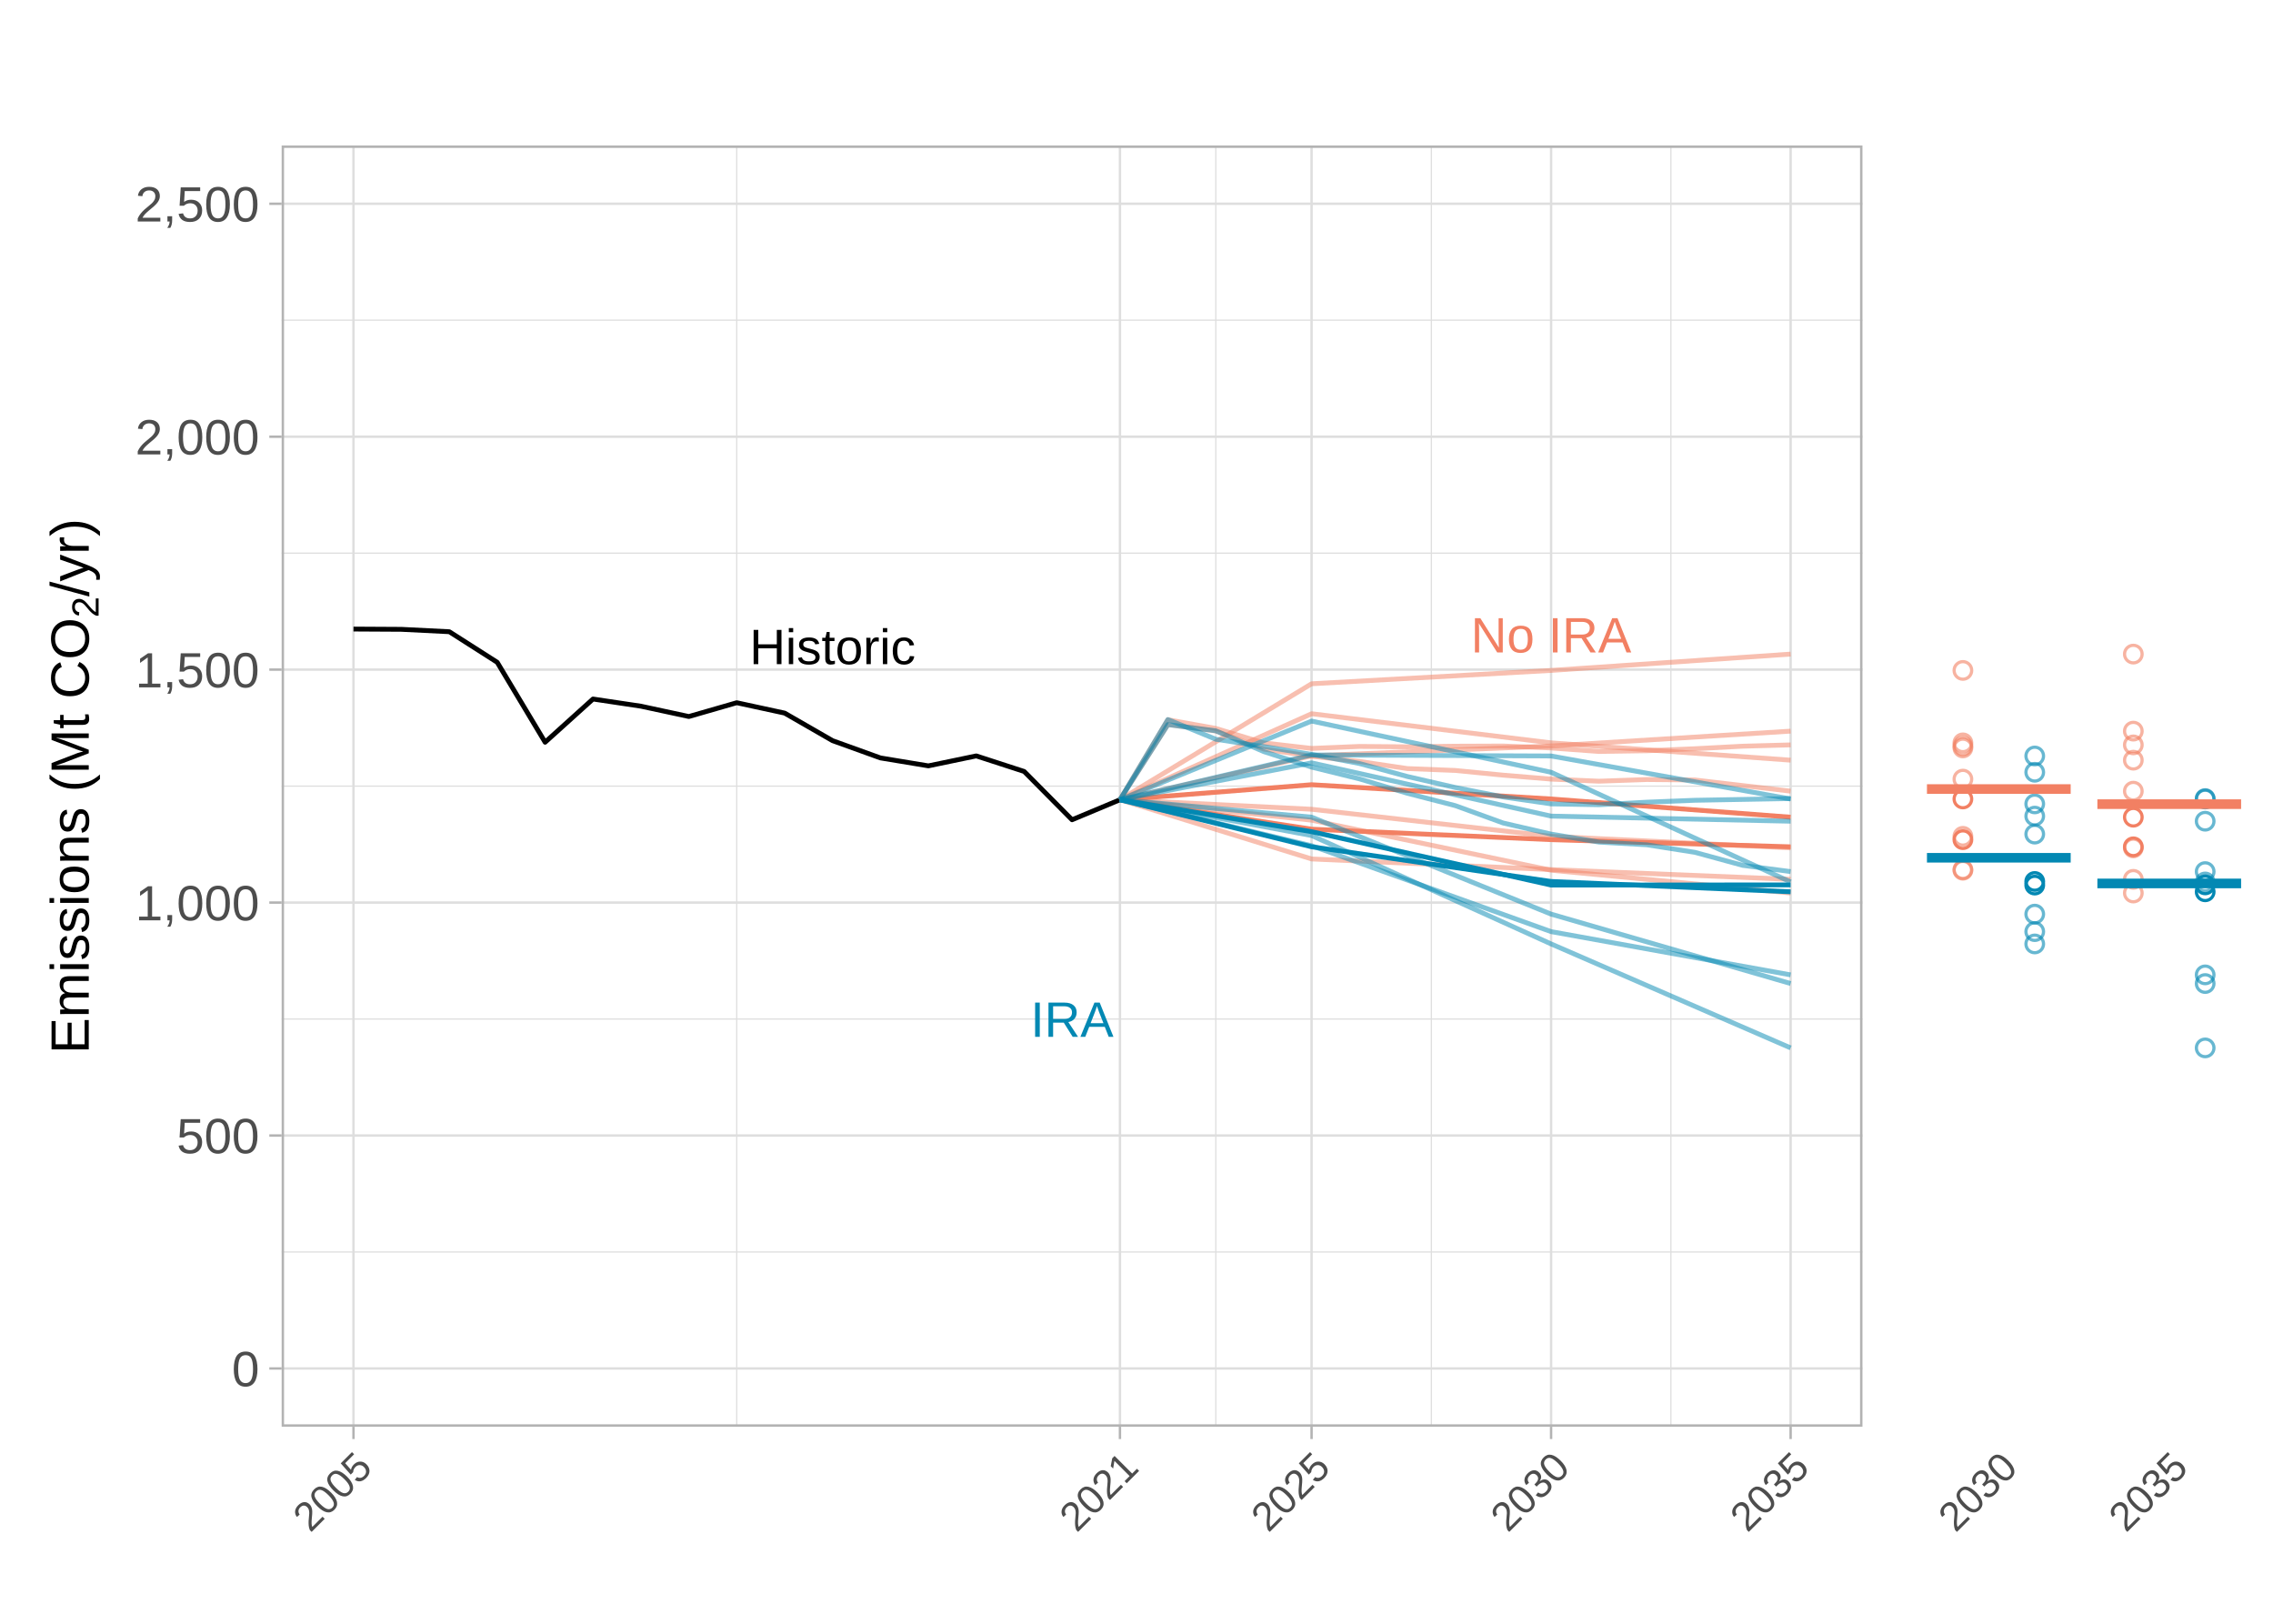
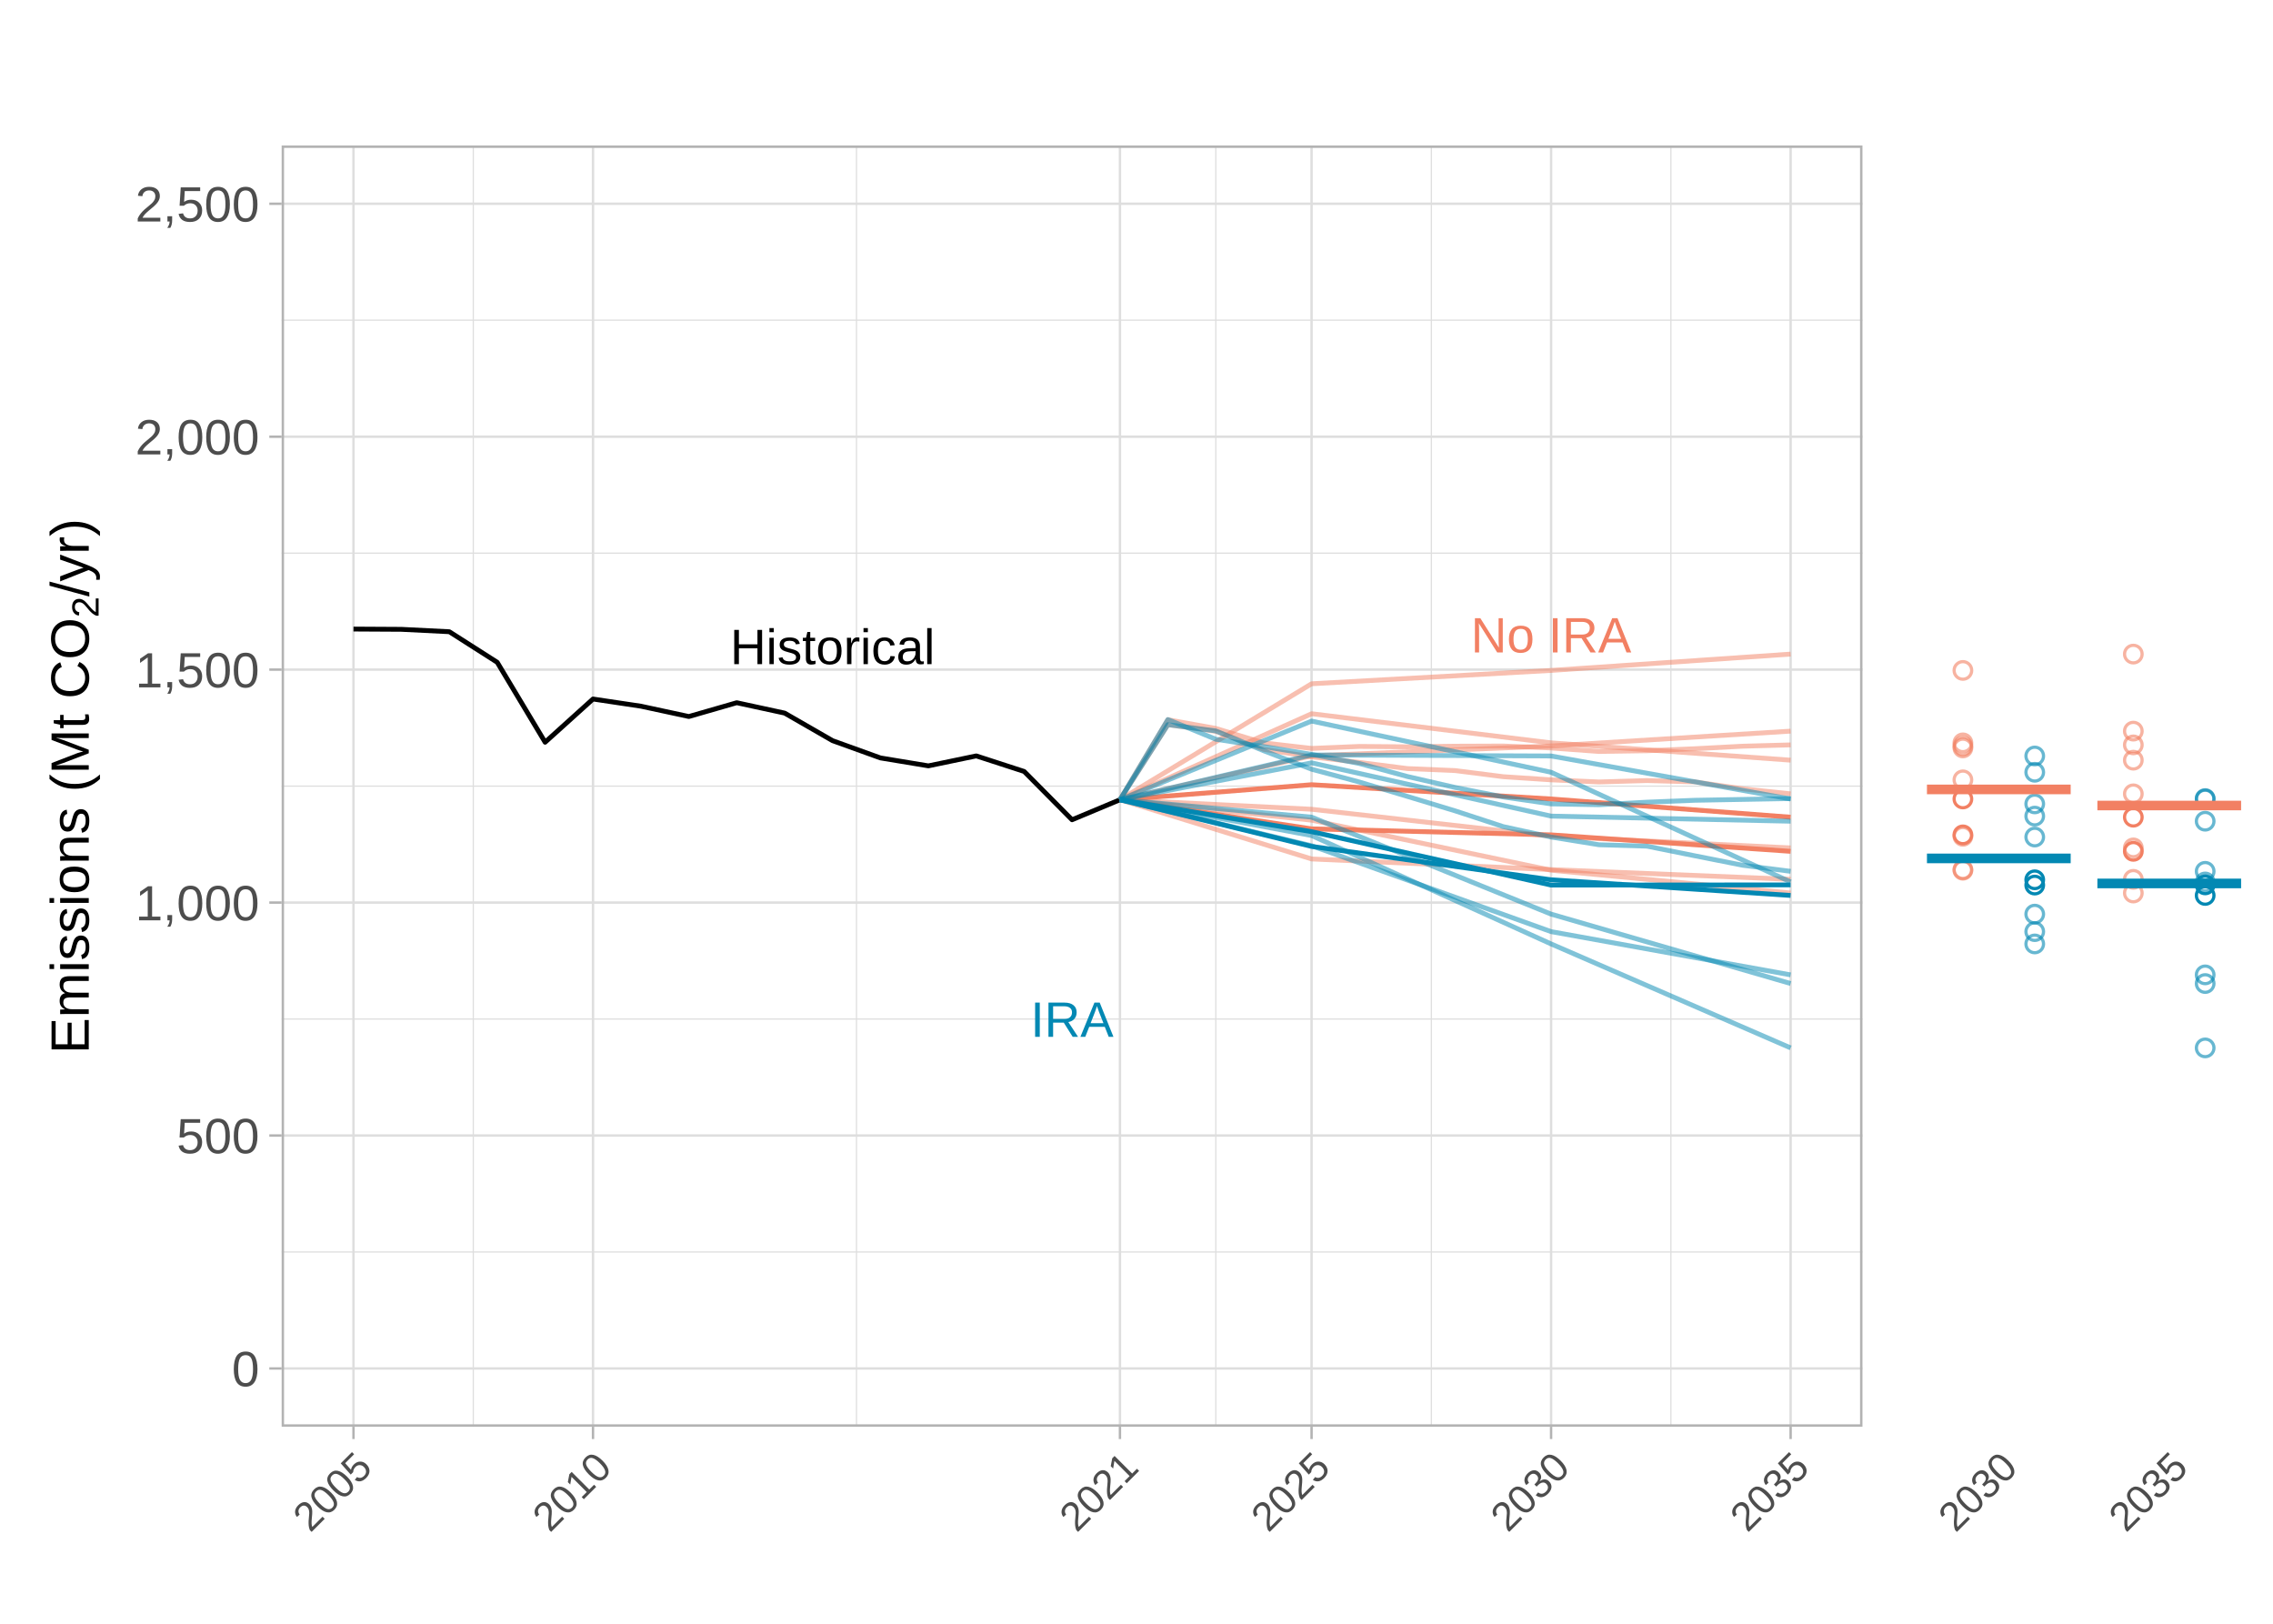
<svg xmlns="http://www.w3.org/2000/svg" class="svglite" width="504.00pt" height="360.00pt" viewBox="0 0 504.00 360.00">
  <defs>
    <style type="text/css">
    .svglite line, .svglite polyline, .svglite polygon, .svglite path, .svglite rect, .svglite circle {
      fill: none;
      stroke: #000000;
      stroke-linecap: round;
      stroke-linejoin: round;
      stroke-miterlimit: 10.00;
    }
    .svglite text {
      white-space: pre;
    }
  </style>
  </defs>
  <rect width="100%" height="100%" style="stroke: none; fill: #FFFFFF;" />
  <defs>
    <clipPath id="cpMC4wMHw1MDQuMDB8MC4wMHwzNjAuMDA=">
      <rect x="0.00" y="0.00" width="504.00" height="360.00" />
    </clipPath>
  </defs>
  <g clip-path="url(#cpMC4wMHw1MDQuMDB8MC4wMHwzNjAuMDA=)">
    <rect x="0" y="0.00" width="504.00" height="360.00" style="stroke-width: 1.07; stroke: #FFFFFF; fill: #FFFFFF;" />
  </g>
  <defs>
    <clipPath id="cpNS40OHw0MjIuOTR8NS40OHwzNTQuNTI=">
      <rect x="5.48" y="5.48" width="417.46" height="349.04" />
    </clipPath>
  </defs>
  <g clip-path="url(#cpNS40OHw0MjIuOTR8NS40OHwzNTQuNTI=)">
    <rect x="5.48" y="5.48" width="417.46" height="349.04" style="stroke-width: 1.07; stroke: #FFFFFF; fill: #FFFFFF;" />
  </g>
  <g clip-path="url(#cpMC4wMHw1MDQuMDB8MC4wMHwzNjAuMDA=)">
</g>
  <defs>
    <clipPath id="cpNjIuNDV8NDEyLjk3fDMyLjI2fDMxNi4zMg==">
      <rect x="62.45" y="32.26" width="350.52" height="284.06" />
    </clipPath>
  </defs>
  <g clip-path="url(#cpNjIuNDV8NDEyLjk3fDMyLjI2fDMxNi4zMg==)">
    <rect x="62.45" y="32.26" width="350.52" height="284.06" style="stroke-width: 1.07; stroke: none; fill: #FFFFFF;" />
    <polyline points="62.45,277.58 412.97,277.58 " style="stroke-width: 0.27; stroke: #DEDEDE; stroke-linecap: butt;" />
    <polyline points="62.45,225.93 412.97,225.93 " style="stroke-width: 0.27; stroke: #DEDEDE; stroke-linecap: butt;" />
    <polyline points="62.45,174.29 412.97,174.29 " style="stroke-width: 0.27; stroke: #DEDEDE; stroke-linecap: butt;" />
    <polyline points="62.45,122.64 412.97,122.64 " style="stroke-width: 0.27; stroke: #DEDEDE; stroke-linecap: butt;" />
    <polyline points="62.45,70.99 412.97,70.99 " style="stroke-width: 0.27; stroke: #DEDEDE; stroke-linecap: butt;" />
-     <polyline points="163.36,316.32 163.36,32.26 " style="stroke-width: 0.27; stroke: #DEDEDE; stroke-linecap: butt;" />
+     <polyline points="104.94,316.32 104.94,32.26 " style="stroke-width: 0.27; stroke: #DEDEDE; stroke-linecap: butt;" />
+     <polyline points="189.91,316.32 189.91,32.26 " style="stroke-width: 0.27; stroke: #DEDEDE; stroke-linecap: butt;" />
    <polyline points="269.58,316.32 269.58,32.26 " style="stroke-width: 0.27; stroke: #DEDEDE; stroke-linecap: butt;" />
    <polyline points="317.38,316.32 317.38,32.26 " style="stroke-width: 0.27; stroke: #DEDEDE; stroke-linecap: butt;" />
    <polyline points="370.49,316.32 370.49,32.26 " style="stroke-width: 0.27; stroke: #DEDEDE; stroke-linecap: butt;" />
    <polyline points="62.45,303.40 412.97,303.40 " style="stroke-width: 0.53; stroke: #DEDEDE; stroke-linecap: butt;" />
    <polyline points="62.45,251.76 412.97,251.76 " style="stroke-width: 0.53; stroke: #DEDEDE; stroke-linecap: butt;" />
    <polyline points="62.45,200.11 412.97,200.11 " style="stroke-width: 0.53; stroke: #DEDEDE; stroke-linecap: butt;" />
    <polyline points="62.45,148.46 412.97,148.46 " style="stroke-width: 0.53; stroke: #DEDEDE; stroke-linecap: butt;" />
    <polyline points="62.45,96.82 412.97,96.82 " style="stroke-width: 0.53; stroke: #DEDEDE; stroke-linecap: butt;" />
    <polyline points="62.45,45.17 412.97,45.17 " style="stroke-width: 0.53; stroke: #DEDEDE; stroke-linecap: butt;" />
    <polyline points="78.38,316.32 78.38,32.26 " style="stroke-width: 0.53; stroke: #DEDEDE; stroke-linecap: butt;" />
+     <polyline points="131.49,316.32 131.49,32.26 " style="stroke-width: 0.53; stroke: #DEDEDE; stroke-linecap: butt;" />
    <polyline points="248.33,316.32 248.33,32.26 " style="stroke-width: 0.53; stroke: #DEDEDE; stroke-linecap: butt;" />
    <polyline points="290.82,316.32 290.82,32.26 " style="stroke-width: 0.53; stroke: #DEDEDE; stroke-linecap: butt;" />
    <polyline points="343.93,316.32 343.93,32.26 " style="stroke-width: 0.53; stroke: #DEDEDE; stroke-linecap: butt;" />
    <polyline points="397.04,316.32 397.04,32.26 " style="stroke-width: 0.53; stroke: #DEDEDE; stroke-linecap: butt;" />
    <polyline points="78.38,139.47 89.00,139.53 99.63,140.06 110.25,146.84 120.87,164.56 131.49,154.98 142.11,156.57 152.74,158.86 163.36,155.80 173.98,158.10 184.60,164.21 195.22,168.04 205.85,169.80 216.47,167.59 227.09,171.04 237.71,181.75 248.33,177.31 " style="stroke-width: 1.07; stroke-linecap: butt;" />
    <polyline points="248.33,177.31 290.82,173.98 343.93,177.14 397.04,181.18 " style="stroke-width: 1.07; stroke: #F28063; stroke-linecap: butt;" />
    <polyline points="248.33,177.31 290.82,179.42 343.93,185.42 397.04,187.99 " style="stroke-width: 1.07; stroke: #F28063; stroke-opacity: 0.50; stroke-linecap: butt;" />
    <polyline points="248.33,177.31 290.82,151.60 343.93,148.64 397.04,145.02 " style="stroke-width: 1.07; stroke: #F28063; stroke-opacity: 0.50; stroke-linecap: butt;" />
-     <polyline points="248.33,177.31 290.82,183.84 343.93,186.16 397.04,187.75 " style="stroke-width: 1.07; stroke: #F28063; stroke-linecap: butt;" />
+     <polyline points="248.33,177.31 290.82,183.77 343.93,185.10 397.04,188.75 " style="stroke-width: 1.07; stroke: #F28063; stroke-linecap: butt;" />
    <polyline points="248.33,177.31 290.82,167.56 343.93,165.39 397.04,162.10 " style="stroke-width: 1.07; stroke: #F28063; stroke-opacity: 0.50; stroke-linecap: butt;" />
    <polyline points="248.33,177.31 290.82,190.44 343.93,192.80 397.04,194.96 " style="stroke-width: 1.07; stroke: #F28063; stroke-opacity: 0.50; stroke-linecap: butt;" />
-     <polyline points="248.33,177.31 258.96,160.64 269.58,162.07 280.20,166.07 290.82,167.67 301.44,168.82 312.06,170.40 322.69,170.82 333.31,171.86 343.93,172.74 354.55,173.20 365.17,172.83 375.80,172.93 386.42,174.17 397.04,175.41 " style="stroke-width: 1.07; stroke: #F28063; stroke-opacity: 0.50; stroke-linecap: butt;" />
+     <polyline points="248.33,177.31 258.96,160.67 269.58,162.14 280.20,166.14 290.82,167.79 301.44,169.04 312.06,170.40 322.69,170.85 333.31,172.20 343.93,172.90 354.55,173.37 365.17,173.06 375.80,173.35 386.42,174.89 397.04,176.00 " style="stroke-width: 1.07; stroke: #F28063; stroke-opacity: 0.50; stroke-linecap: butt;" />
    <polyline points="248.33,177.31 290.82,158.24 343.93,164.70 397.04,168.54 " style="stroke-width: 1.07; stroke: #F28063; stroke-opacity: 0.50; stroke-linecap: butt;" />
    <polyline points="248.33,177.31 290.82,181.84 343.93,192.94 397.04,197.99 " style="stroke-width: 1.07; stroke: #F28063; stroke-opacity: 0.50; stroke-linecap: butt;" />
    <polyline points="248.33,177.31 258.96,159.57 269.58,161.50 280.20,164.71 290.82,165.93 301.44,165.49 312.06,165.58 322.69,165.44 333.31,165.40 343.93,165.83 354.55,166.61 365.17,166.45 375.80,166.00 386.42,165.44 397.04,165.15 " style="stroke-width: 1.07; stroke: #F28063; stroke-opacity: 0.50; stroke-linecap: butt;" />
    <polyline points="248.33,177.31 290.82,184.39 343.93,196.23 397.04,196.19 " style="stroke-width: 1.07; stroke: #0388B3; stroke-linecap: butt;" />
    <polyline points="248.33,177.31 290.82,181.17 343.93,202.67 397.04,218.06 " style="stroke-width: 1.07; stroke: #0388B3; stroke-opacity: 0.50; stroke-linecap: butt;" />
    <polyline points="248.33,177.31 290.82,169.13 343.93,180.94 397.04,182.07 " style="stroke-width: 1.07; stroke: #0388B3; stroke-opacity: 0.50; stroke-linecap: butt;" />
-     <polyline points="248.33,177.31 290.82,187.74 343.93,195.43 397.04,197.72 " style="stroke-width: 1.07; stroke: #0388B3; stroke-linecap: butt;" />
+     <polyline points="248.33,177.31 290.82,187.66 343.93,195.06 397.04,198.53 " style="stroke-width: 1.07; stroke: #0388B3; stroke-linecap: butt;" />
    <polyline points="248.33,177.31 290.82,167.38 343.93,167.61 397.04,177.15 " style="stroke-width: 1.07; stroke: #0388B3; stroke-opacity: 0.50; stroke-linecap: butt;" />
    <polyline points="248.33,177.31 290.82,187.51 343.93,206.55 397.04,216.14 " style="stroke-width: 1.07; stroke: #0388B3; stroke-opacity: 0.50; stroke-linecap: butt;" />
-     <polyline points="248.33,177.31 258.96,160.66 269.58,162.03 280.20,166.63 290.82,170.08 301.44,172.69 312.06,175.88 322.69,178.62 333.31,182.47 343.93,184.93 354.55,186.70 365.17,187.30 375.80,188.97 386.42,191.86 397.04,193.24 " style="stroke-width: 1.07; stroke: #0388B3; stroke-opacity: 0.50; stroke-linecap: butt;" />
+     <polyline points="248.33,177.31 258.96,160.67 269.58,162.05 280.20,166.45 290.82,170.54 301.44,173.39 312.06,176.57 322.69,179.79 333.31,183.27 343.93,185.58 354.55,187.29 365.17,187.60 375.80,189.74 386.42,191.84 397.04,193.18 " style="stroke-width: 1.07; stroke: #0388B3; stroke-opacity: 0.50; stroke-linecap: butt;" />
    <polyline points="248.33,177.31 290.82,159.87 343.93,171.22 397.04,195.54 " style="stroke-width: 1.07; stroke: #0388B3; stroke-opacity: 0.50; stroke-linecap: butt;" />
    <polyline points="248.33,177.31 290.82,185.25 343.93,209.28 397.04,232.33 " style="stroke-width: 1.07; stroke: #0388B3; stroke-opacity: 0.50; stroke-linecap: butt;" />
    <polyline points="248.33,177.31 258.96,159.53 269.58,163.90 280.20,165.52 290.82,167.26 301.44,169.28 312.06,172.16 322.69,174.60 333.31,176.69 343.93,178.23 354.55,178.42 365.17,177.85 375.80,177.43 386.42,177.24 397.04,177.05 " style="stroke-width: 1.07; stroke: #0388B3; stroke-opacity: 0.50; stroke-linecap: butt;" />
-     <text x="184.60" y="147.25" text-anchor="middle" style="font-size: 11.04px; font-family: &quot;Arial&quot;;" textLength="36.76px" lengthAdjust="spacingAndGlyphs">Historic</text>
+     <text x="184.60" y="147.25" text-anchor="middle" style="font-size: 11.04px; font-family: &quot;Arial&quot;;" textLength="45.35px" lengthAdjust="spacingAndGlyphs">Historical</text>
    <text x="343.93" y="144.66" text-anchor="middle" style="font-size: 11.04px;fill: #F28063; font-family: &quot;Arial&quot;;" textLength="35.55px" lengthAdjust="spacingAndGlyphs">No IRA</text>
    <text x="237.71" y="229.88" text-anchor="middle" style="font-size: 11.04px;fill: #0388B3; font-family: &quot;Arial&quot;;" textLength="18.39px" lengthAdjust="spacingAndGlyphs">IRA</text>
    <rect x="62.45" y="32.26" width="350.52" height="284.06" style="stroke-width: 1.07; stroke: #B3B3B3;" />
  </g>
  <g clip-path="url(#cpMC4wMHw1MDQuMDB8MC4wMHwzNjAuMDA=)">
    <text x="57.52" y="307.34" text-anchor="end" style="font-size: 11.00px;fill: #4D4D4D; font-family: &quot;Arial&quot;;" textLength="6.12px" lengthAdjust="spacingAndGlyphs">0</text>
    <text x="57.52" y="255.69" text-anchor="end" style="font-size: 11.00px;fill: #4D4D4D; font-family: &quot;Arial&quot;;" textLength="18.36px" lengthAdjust="spacingAndGlyphs">500</text>
    <text x="57.52" y="204.05" text-anchor="end" style="font-size: 11.00px;fill: #4D4D4D; font-family: &quot;Arial&quot;;" textLength="27.54px" lengthAdjust="spacingAndGlyphs">1,000</text>
    <text x="57.52" y="152.40" text-anchor="end" style="font-size: 11.00px;fill: #4D4D4D; font-family: &quot;Arial&quot;;" textLength="27.54px" lengthAdjust="spacingAndGlyphs">1,500</text>
    <text x="57.52" y="100.75" text-anchor="end" style="font-size: 11.00px;fill: #4D4D4D; font-family: &quot;Arial&quot;;" textLength="27.54px" lengthAdjust="spacingAndGlyphs">2,000</text>
    <text x="57.52" y="49.11" text-anchor="end" style="font-size: 11.00px;fill: #4D4D4D; font-family: &quot;Arial&quot;;" textLength="27.54px" lengthAdjust="spacingAndGlyphs">2,500</text>
    <polyline points="59.71,303.40 62.45,303.40 " style="stroke-width: 0.53; stroke: #B3B3B3; stroke-linecap: butt;" />
    <polyline points="59.71,251.76 62.45,251.76 " style="stroke-width: 0.53; stroke: #B3B3B3; stroke-linecap: butt;" />
    <polyline points="59.71,200.11 62.45,200.11 " style="stroke-width: 0.53; stroke: #B3B3B3; stroke-linecap: butt;" />
    <polyline points="59.71,148.46 62.45,148.46 " style="stroke-width: 0.53; stroke: #B3B3B3; stroke-linecap: butt;" />
    <polyline points="59.71,96.82 62.45,96.82 " style="stroke-width: 0.53; stroke: #B3B3B3; stroke-linecap: butt;" />
    <polyline points="59.71,45.17 62.45,45.17 " style="stroke-width: 0.53; stroke: #B3B3B3; stroke-linecap: butt;" />
    <polyline points="78.38,319.05 78.38,316.32 " style="stroke-width: 0.53; stroke: #B3B3B3; stroke-linecap: butt;" />
+     <polyline points="131.49,319.05 131.49,316.32 " style="stroke-width: 0.53; stroke: #B3B3B3; stroke-linecap: butt;" />
    <polyline points="248.33,319.05 248.33,316.32 " style="stroke-width: 0.53; stroke: #B3B3B3; stroke-linecap: butt;" />
    <polyline points="290.82,319.05 290.82,316.32 " style="stroke-width: 0.53; stroke: #B3B3B3; stroke-linecap: butt;" />
    <polyline points="343.93,319.05 343.93,316.32 " style="stroke-width: 0.53; stroke: #B3B3B3; stroke-linecap: butt;" />
    <polyline points="397.04,319.05 397.04,316.32 " style="stroke-width: 0.53; stroke: #B3B3B3; stroke-linecap: butt;" />
    <text transform="translate(82.94,325.80) rotate(-45)" text-anchor="end" style="font-size: 9.00px;fill: #4D4D4D; font-family: &quot;Arial&quot;;" textLength="20.02px" lengthAdjust="spacingAndGlyphs">2005</text>
+     <text transform="translate(136.05,325.80) rotate(-45)" text-anchor="end" style="font-size: 9.00px;fill: #4D4D4D; font-family: &quot;Arial&quot;;" textLength="20.02px" lengthAdjust="spacingAndGlyphs">2010</text>
    <text transform="translate(252.89,325.80) rotate(-45)" text-anchor="end" style="font-size: 9.00px;fill: #4D4D4D; font-family: &quot;Arial&quot;;" textLength="20.02px" lengthAdjust="spacingAndGlyphs">2021</text>
    <text transform="translate(295.38,325.80) rotate(-45)" text-anchor="end" style="font-size: 9.00px;fill: #4D4D4D; font-family: &quot;Arial&quot;;" textLength="20.02px" lengthAdjust="spacingAndGlyphs">2025</text>
    <text transform="translate(348.49,325.80) rotate(-45)" text-anchor="end" style="font-size: 9.00px;fill: #4D4D4D; font-family: &quot;Arial&quot;;" textLength="20.02px" lengthAdjust="spacingAndGlyphs">2030</text>
    <text transform="translate(401.60,325.80) rotate(-45)" text-anchor="end" style="font-size: 9.00px;fill: #4D4D4D; font-family: &quot;Arial&quot;;" textLength="20.02px" lengthAdjust="spacingAndGlyphs">2035</text>
    <text transform="translate(19.68,233.64) rotate(-90)" style="font-size: 12.00px; font-family: &quot;Arial&quot;;" textLength="87.36px" lengthAdjust="spacingAndGlyphs">Emissions (Mt C</text>
    <text transform="translate(19.68,146.27) rotate(-90)" style="font-size: 12.00px; font-family: &quot;Arial&quot;;" textLength="9.34px" lengthAdjust="spacingAndGlyphs">O</text>
    <text transform="translate(21.86,136.93) rotate(-90)" style="font-size: 8.40px; font-family: &quot;Arial&quot;;" textLength="4.67px" lengthAdjust="spacingAndGlyphs">2</text>
    <text transform="translate(19.68,132.27) rotate(-90)" style="font-size: 12.00px; font-family: &quot;Arial&quot;;" textLength="17.33px" lengthAdjust="spacingAndGlyphs">/yr)</text>
  </g>
  <defs>
    <clipPath id="cpNDIyLjk0fDQ2MC43M3w1LjQ4fDM1NC41Mg==">
      <rect x="422.94" y="5.48" width="37.79" height="349.04" />
    </clipPath>
  </defs>
  <g clip-path="url(#cpNDIyLjk0fDQ2MC43M3w1LjQ4fDM1NC41Mg==)">
    <rect x="422.94" y="5.48" width="37.79" height="349.04" style="stroke-width: 1.07; stroke: #FFFFFF; fill: #FFFFFF;" />
  </g>
  <g clip-path="url(#cpMC4wMHw1MDQuMDB8MC4wMHwzNjAuMDA=)">
</g>
  <defs>
    <clipPath id="cpNDI1LjY4fDQ2MC43M3wzMi4yNnwzMTYuMzI=">
      <rect x="425.68" y="32.26" width="35.05" height="284.06" />
    </clipPath>
  </defs>
  <g clip-path="url(#cpNDI1LjY4fDQ2MC43M3wzMi4yNnwzMTYuMzI=)">
    <rect x="425.68" y="32.26" width="35.05" height="284.06" style="stroke-width: 1.07; stroke: none; fill: #FFFFFF;" />
    <circle cx="451.17" cy="178.23" r="1.95" style="stroke-width: 0.71; stroke: #0388B3; stroke-opacity: 0.60;" />
    <circle cx="435.24" cy="165.83" r="1.95" style="stroke-width: 0.71; stroke: #F28063; stroke-opacity: 0.60;" />
    <circle cx="451.17" cy="202.67" r="1.95" style="stroke-width: 0.71; stroke: #0388B3; stroke-opacity: 0.60;" />
    <circle cx="435.24" cy="185.42" r="1.95" style="stroke-width: 0.71; stroke: #F28063; stroke-opacity: 0.60;" />
    <circle cx="451.17" cy="180.94" r="1.95" style="stroke-width: 0.71; stroke: #0388B3; stroke-opacity: 0.60;" />
    <circle cx="435.24" cy="148.64" r="1.95" style="stroke-width: 0.71; stroke: #F28063; stroke-opacity: 0.60;" />
-     <circle cx="451.17" cy="195.43" r="1.95" style="stroke-width: 0.71; stroke: #0388B3;" />
-     <circle cx="435.24" cy="186.16" r="1.95" style="stroke-width: 0.71; stroke: #F28063;" />
+     <circle cx="451.17" cy="195.06" r="1.95" style="stroke-width: 0.71; stroke: #0388B3;" />
+     <circle cx="435.24" cy="185.10" r="1.95" style="stroke-width: 0.71; stroke: #F28063;" />
    <circle cx="451.17" cy="167.61" r="1.95" style="stroke-width: 0.71; stroke: #0388B3; stroke-opacity: 0.60;" />
    <circle cx="435.24" cy="165.39" r="1.95" style="stroke-width: 0.71; stroke: #F28063; stroke-opacity: 0.60;" />
    <circle cx="451.17" cy="206.55" r="1.95" style="stroke-width: 0.71; stroke: #0388B3; stroke-opacity: 0.60;" />
    <circle cx="435.24" cy="192.80" r="1.95" style="stroke-width: 0.71; stroke: #F28063; stroke-opacity: 0.60;" />
-     <circle cx="451.17" cy="184.93" r="1.95" style="stroke-width: 0.71; stroke: #0388B3; stroke-opacity: 0.60;" />
-     <circle cx="435.24" cy="172.74" r="1.95" style="stroke-width: 0.71; stroke: #F28063; stroke-opacity: 0.60;" />
+     <circle cx="451.17" cy="185.58" r="1.95" style="stroke-width: 0.71; stroke: #0388B3; stroke-opacity: 0.60;" />
+     <circle cx="435.24" cy="172.90" r="1.95" style="stroke-width: 0.71; stroke: #F28063; stroke-opacity: 0.60;" />
    <circle cx="451.17" cy="171.22" r="1.95" style="stroke-width: 0.71; stroke: #0388B3; stroke-opacity: 0.60;" />
    <circle cx="435.24" cy="164.70" r="1.95" style="stroke-width: 0.71; stroke: #F28063; stroke-opacity: 0.60;" />
    <circle cx="451.17" cy="209.28" r="1.95" style="stroke-width: 0.71; stroke: #0388B3; stroke-opacity: 0.60;" />
    <circle cx="435.24" cy="192.94" r="1.95" style="stroke-width: 0.71; stroke: #F28063; stroke-opacity: 0.60;" />
    <circle cx="451.17" cy="196.23" r="1.95" style="stroke-width: 0.71; stroke: #0388B3;" />
    <circle cx="435.24" cy="177.14" r="1.95" style="stroke-width: 0.71; stroke: #F28063;" />
-     <line x1="427.27" y1="174.94" x2="459.14" y2="174.94" style="stroke-width: 2.13; stroke: #F28063; stroke-linecap: butt;" />
-     <line x1="427.27" y1="190.18" x2="459.14" y2="190.18" style="stroke-width: 2.13; stroke: #0388B3; stroke-linecap: butt;" />
+     <line x1="427.27" y1="175.02" x2="459.14" y2="175.02" style="stroke-width: 2.13; stroke: #F28063; stroke-linecap: butt;" />
+     <line x1="427.27" y1="190.32" x2="459.14" y2="190.32" style="stroke-width: 2.13; stroke: #0388B3; stroke-linecap: butt;" />
  </g>
  <g clip-path="url(#cpMC4wMHw1MDQuMDB8MC4wMHwzNjAuMDA=)">
    <text transform="translate(447.76,325.80) rotate(-45)" text-anchor="end" style="font-size: 9.00px;fill: #4D4D4D; font-family: &quot;Arial&quot;;" textLength="20.02px" lengthAdjust="spacingAndGlyphs">2030</text>
  </g>
  <defs>
    <clipPath id="cpNDYwLjczfDQ5OC41Mnw1LjQ4fDM1NC41Mg==">
      <rect x="460.73" y="5.48" width="37.79" height="349.04" />
    </clipPath>
  </defs>
  <g clip-path="url(#cpNDYwLjczfDQ5OC41Mnw1LjQ4fDM1NC41Mg==)">
    <rect x="460.73" y="5.48" width="37.79" height="349.04" style="stroke-width: 1.07; stroke: #FFFFFF; fill: #FFFFFF;" />
  </g>
  <g clip-path="url(#cpMC4wMHw1MDQuMDB8MC4wMHwzNjAuMDA=)">
</g>
  <defs>
    <clipPath id="cpNDYzLjQ3fDQ5OC41MnwzMi4yNnwzMTYuMzI=">
      <rect x="463.47" y="32.26" width="35.05" height="284.06" />
    </clipPath>
  </defs>
  <g clip-path="url(#cpNDYzLjQ3fDQ5OC41MnwzMi4yNnwzMTYuMzI=)">
    <rect x="463.47" y="32.26" width="35.05" height="284.06" style="stroke-width: 1.07; stroke: none; fill: #FFFFFF;" />
    <circle cx="488.96" cy="177.05" r="1.95" style="stroke-width: 0.71; stroke: #0388B3; stroke-opacity: 0.60;" />
    <circle cx="473.03" cy="165.15" r="1.95" style="stroke-width: 0.71; stroke: #F28063; stroke-opacity: 0.60;" />
    <circle cx="488.96" cy="218.06" r="1.95" style="stroke-width: 0.71; stroke: #0388B3; stroke-opacity: 0.60;" />
    <circle cx="473.03" cy="187.99" r="1.95" style="stroke-width: 0.71; stroke: #F28063; stroke-opacity: 0.60;" />
    <circle cx="488.96" cy="182.07" r="1.95" style="stroke-width: 0.71; stroke: #0388B3; stroke-opacity: 0.60;" />
    <circle cx="473.03" cy="145.02" r="1.95" style="stroke-width: 0.71; stroke: #F28063; stroke-opacity: 0.60;" />
-     <circle cx="488.96" cy="197.72" r="1.95" style="stroke-width: 0.71; stroke: #0388B3;" />
-     <circle cx="473.03" cy="187.75" r="1.95" style="stroke-width: 0.71; stroke: #F28063;" />
+     <circle cx="488.96" cy="198.53" r="1.95" style="stroke-width: 0.71; stroke: #0388B3;" />
+     <circle cx="473.03" cy="188.75" r="1.95" style="stroke-width: 0.71; stroke: #F28063;" />
    <circle cx="488.96" cy="177.15" r="1.95" style="stroke-width: 0.71; stroke: #0388B3; stroke-opacity: 0.60;" />
    <circle cx="473.03" cy="162.10" r="1.95" style="stroke-width: 0.71; stroke: #F28063; stroke-opacity: 0.60;" />
    <circle cx="488.96" cy="216.14" r="1.95" style="stroke-width: 0.71; stroke: #0388B3; stroke-opacity: 0.60;" />
    <circle cx="473.03" cy="194.96" r="1.95" style="stroke-width: 0.71; stroke: #F28063; stroke-opacity: 0.60;" />
-     <circle cx="488.96" cy="193.24" r="1.95" style="stroke-width: 0.71; stroke: #0388B3; stroke-opacity: 0.60;" />
-     <circle cx="473.03" cy="175.41" r="1.95" style="stroke-width: 0.71; stroke: #F28063; stroke-opacity: 0.60;" />
+     <circle cx="488.96" cy="193.18" r="1.95" style="stroke-width: 0.71; stroke: #0388B3; stroke-opacity: 0.60;" />
+     <circle cx="473.03" cy="176.00" r="1.95" style="stroke-width: 0.71; stroke: #F28063; stroke-opacity: 0.60;" />
    <circle cx="488.96" cy="195.54" r="1.95" style="stroke-width: 0.71; stroke: #0388B3; stroke-opacity: 0.60;" />
    <circle cx="473.03" cy="168.54" r="1.95" style="stroke-width: 0.71; stroke: #F28063; stroke-opacity: 0.60;" />
    <circle cx="488.96" cy="232.33" r="1.95" style="stroke-width: 0.71; stroke: #0388B3; stroke-opacity: 0.60;" />
    <circle cx="473.03" cy="197.99" r="1.95" style="stroke-width: 0.71; stroke: #F28063; stroke-opacity: 0.60;" />
    <circle cx="488.96" cy="196.19" r="1.95" style="stroke-width: 0.71; stroke: #0388B3;" />
    <circle cx="473.03" cy="181.18" r="1.95" style="stroke-width: 0.71; stroke: #F28063;" />
-     <line x1="465.06" y1="178.29" x2="496.93" y2="178.29" style="stroke-width: 2.13; stroke: #F28063; stroke-linecap: butt;" />
+     <line x1="465.06" y1="178.59" x2="496.93" y2="178.59" style="stroke-width: 2.13; stroke: #F28063; stroke-linecap: butt;" />
    <line x1="465.06" y1="195.87" x2="496.93" y2="195.87" style="stroke-width: 2.13; stroke: #0388B3; stroke-linecap: butt;" />
  </g>
  <g clip-path="url(#cpMC4wMHw1MDQuMDB8MC4wMHwzNjAuMDA=)">
    <text transform="translate(485.55,325.80) rotate(-45)" text-anchor="end" style="font-size: 9.00px;fill: #4D4D4D; font-family: &quot;Arial&quot;;" textLength="20.02px" lengthAdjust="spacingAndGlyphs">2035</text>
  </g>
</svg>
